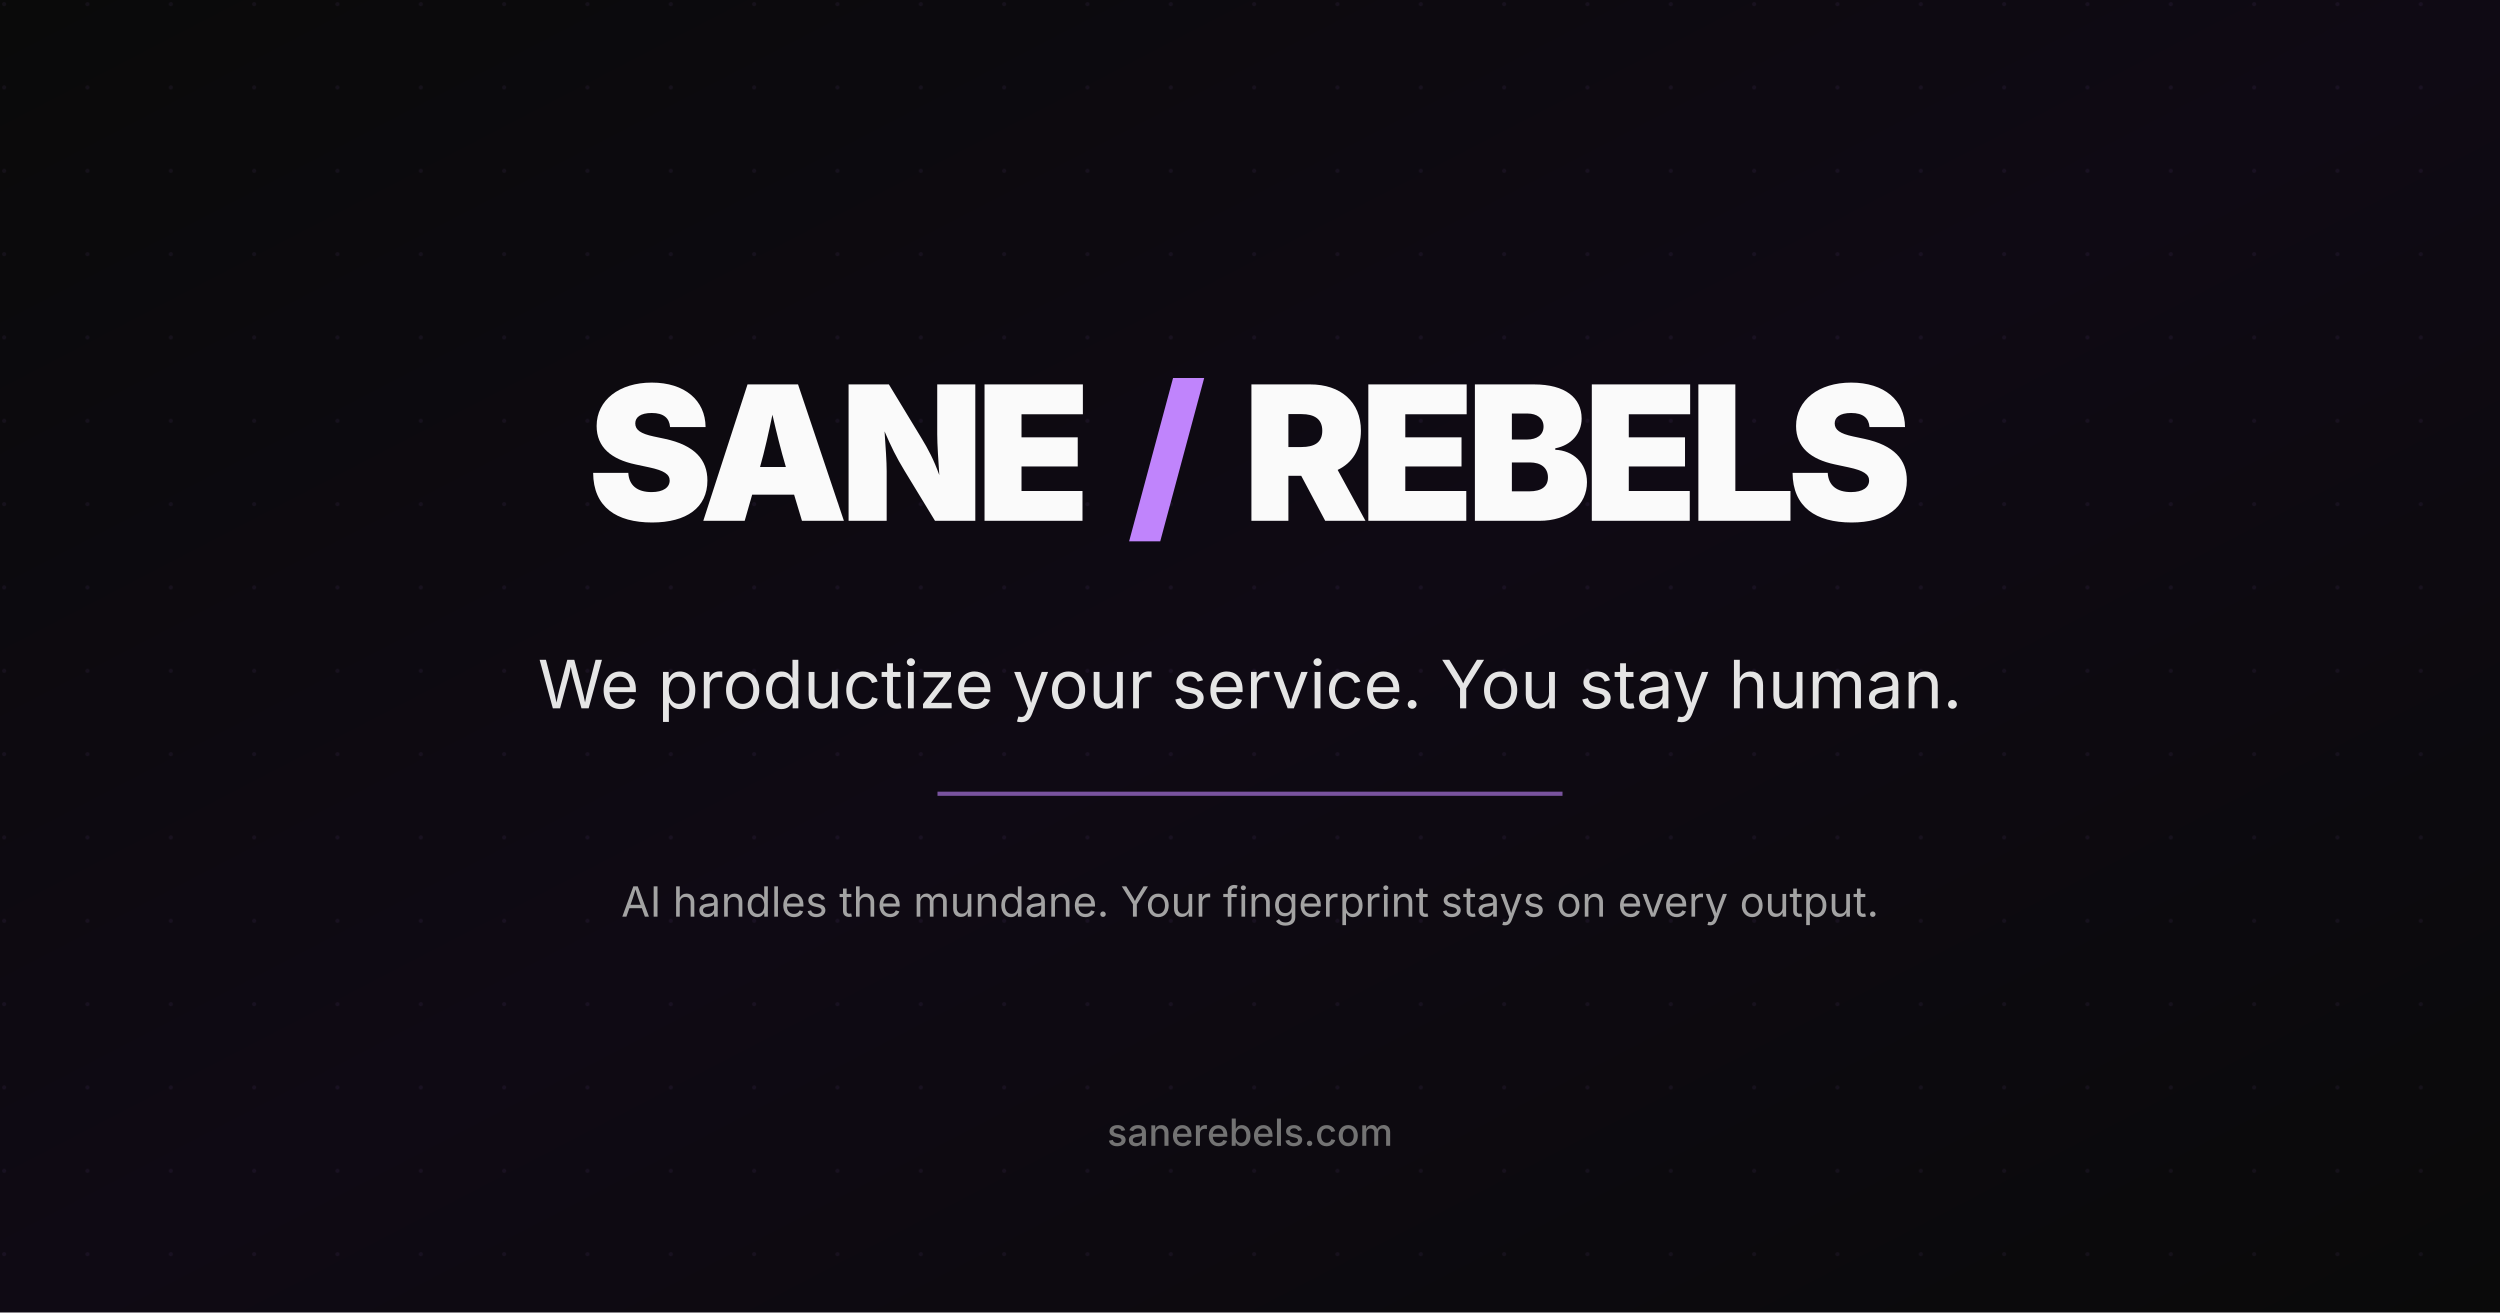
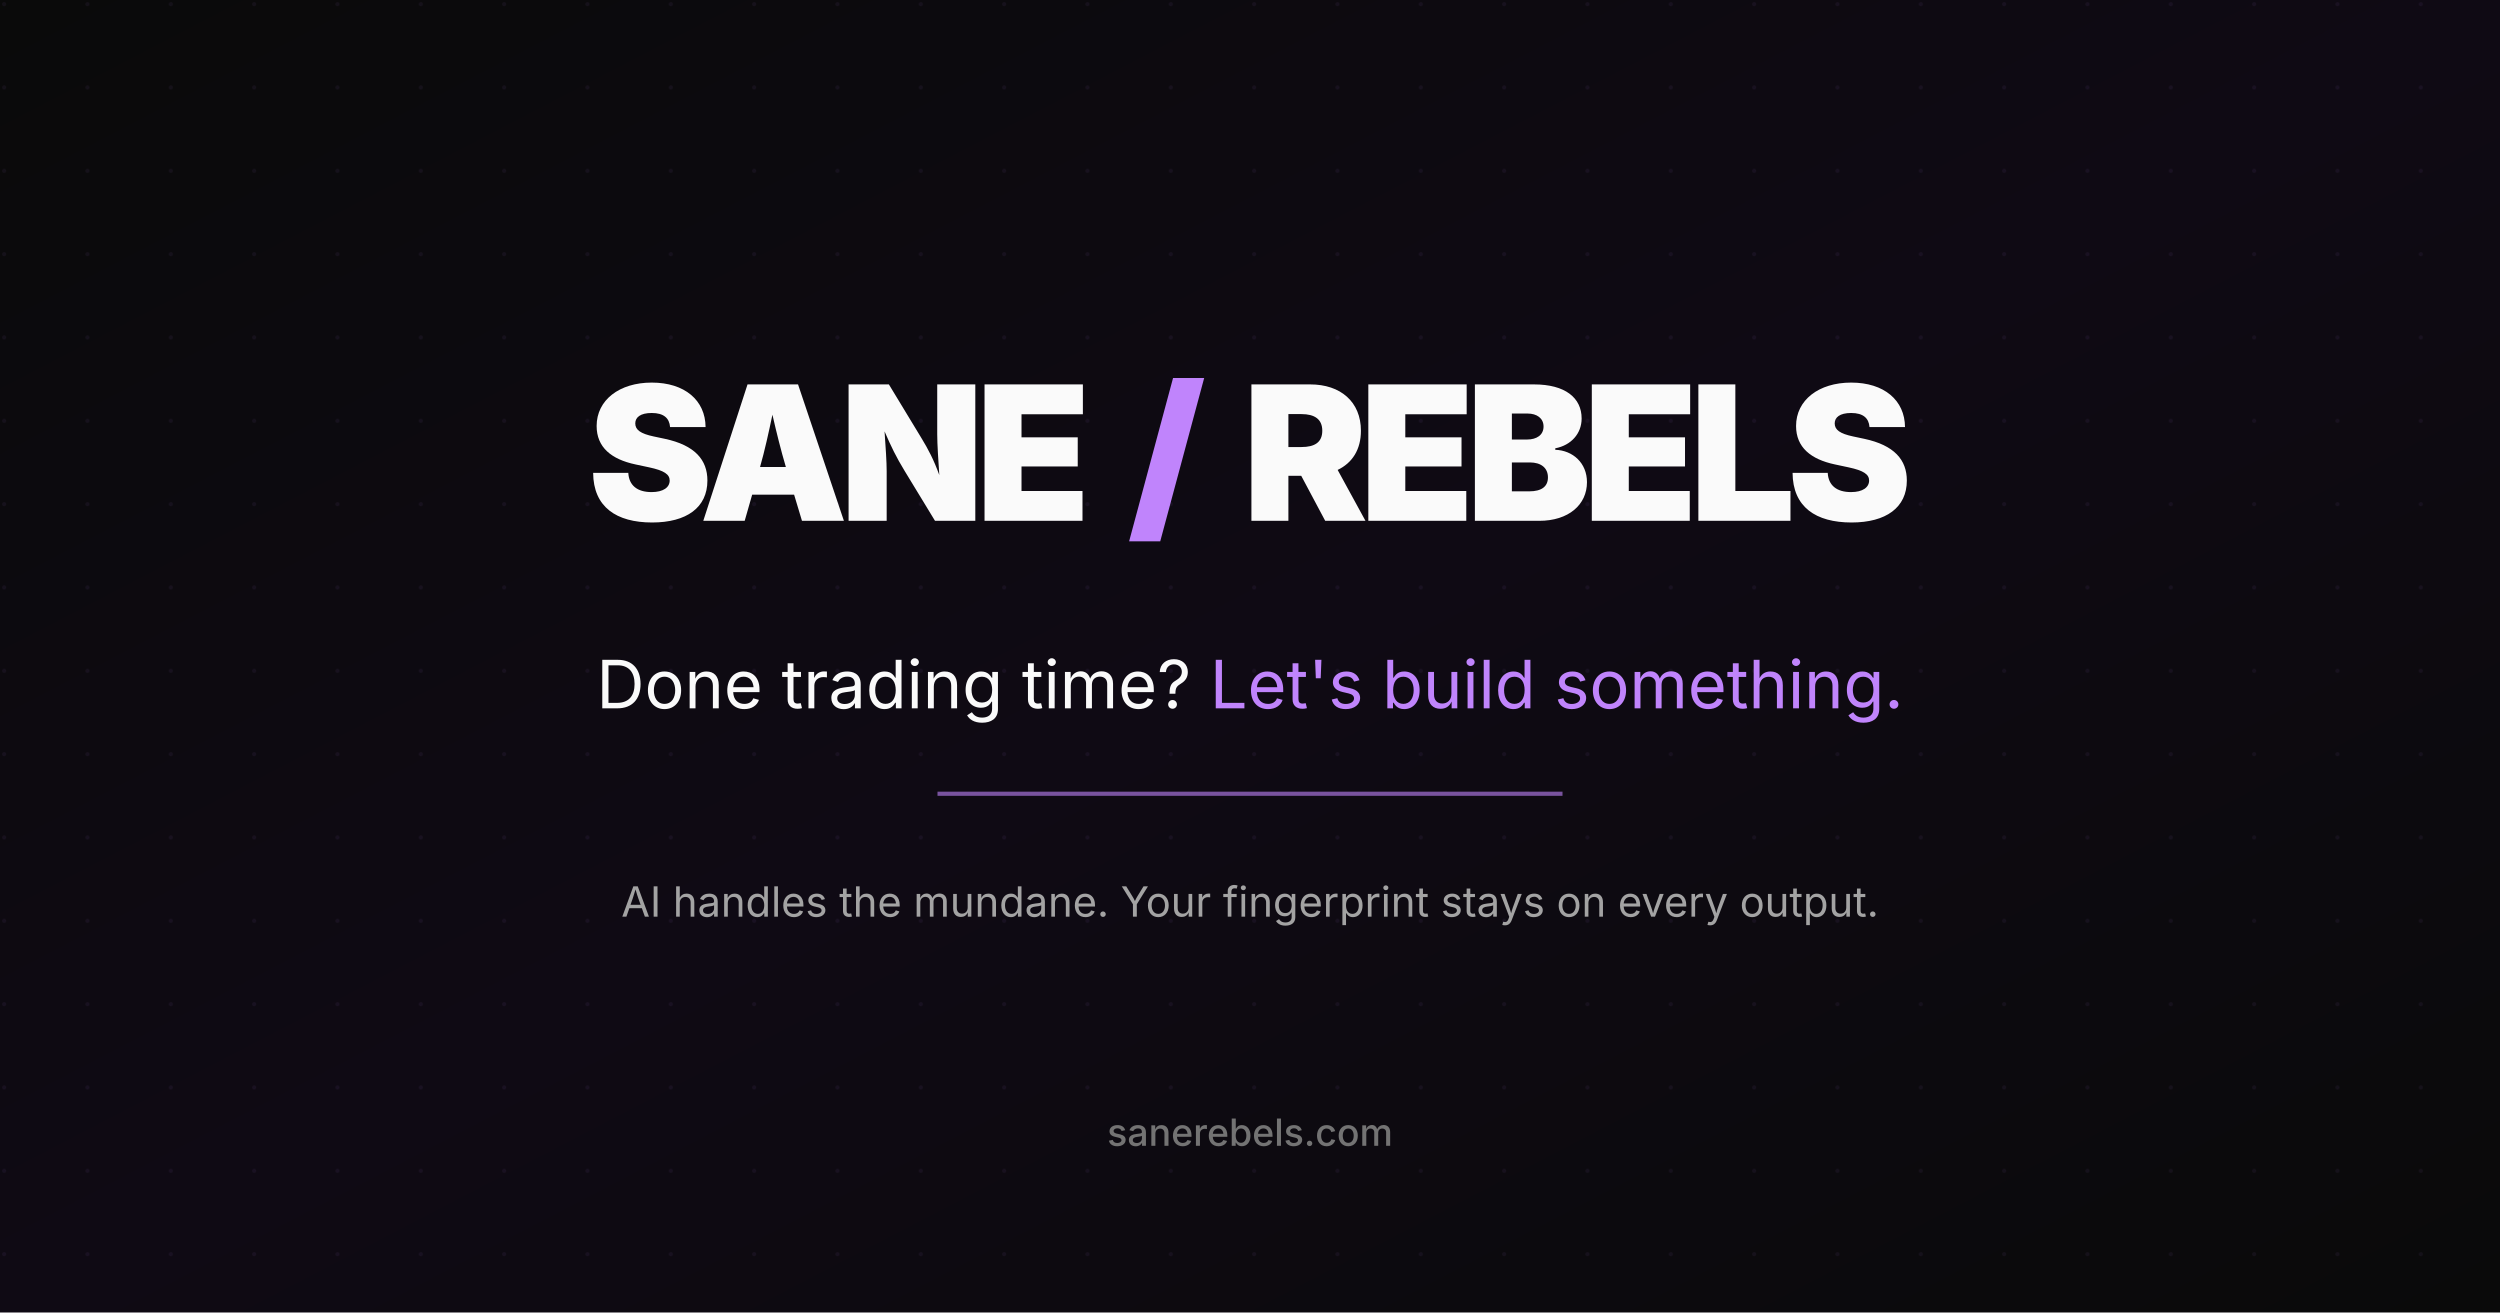
<svg xmlns="http://www.w3.org/2000/svg" width="1200" height="630" viewBox="0 0 1200 630" fill="none">
  <defs>
    <linearGradient id="ogBgGradient" x1="0%" y1="0%" x2="100%" y2="100%">
      <stop offset="0%" style="stop-color:#0a0a0a" />
      <stop offset="50%" style="stop-color:#0f0a14" />
      <stop offset="100%" style="stop-color:#0a0a0a" />
    </linearGradient>
  </defs>
  <rect width="1200" height="630" fill="url(#ogBgGradient)" />
  <pattern id="ogdots" patternUnits="userSpaceOnUse" width="40" height="40">
    <circle cx="2" cy="2" r="1" fill="#c084fc" opacity="0.06" />
  </pattern>
  <rect width="1200" height="630" fill="url(#ogdots)" />
  <text x="600" y="250" font-family="system-ui, -apple-system, 'Segoe UI', sans-serif" font-size="90" font-weight="900" text-anchor="middle" letter-spacing="-4">
    <tspan fill="#fafafa">SANE</tspan>
    <tspan fill="#c084fc">/</tspan>
    <tspan fill="#fafafa">REBELS</tspan>
  </text>
-   <text x="600" y="340" font-family="system-ui, -apple-system, 'Segoe UI', sans-serif" font-size="32" font-weight="400" text-anchor="middle" fill="#e5e5e5">
-     We productize your service. You stay human.
+   <text x="600" y="340" font-family="system-ui, -apple-system, 'Segoe UI', sans-serif" font-size="32" font-weight="400" text-anchor="middle">
+     <tspan fill="#fafafa">Done trading time?</tspan>
+     <tspan fill="#c084fc"> Let's build something.</tspan>
  </text>
  <rect x="450" y="380" width="300" height="2" fill="#c084fc" opacity="0.6" />
  <text x="600" y="440" font-family="system-ui, -apple-system, 'Segoe UI', sans-serif" font-size="20" font-weight="400" text-anchor="middle" fill="#a3a3a3">
    AI handles the mundane. Your fingerprint stays on every output.
  </text>
  <text x="600" y="550" font-family="system-ui, -apple-system, 'Segoe UI', sans-serif" font-size="18" font-weight="500" text-anchor="middle" fill="#737373">
    sanerebels.com
  </text>
</svg>
